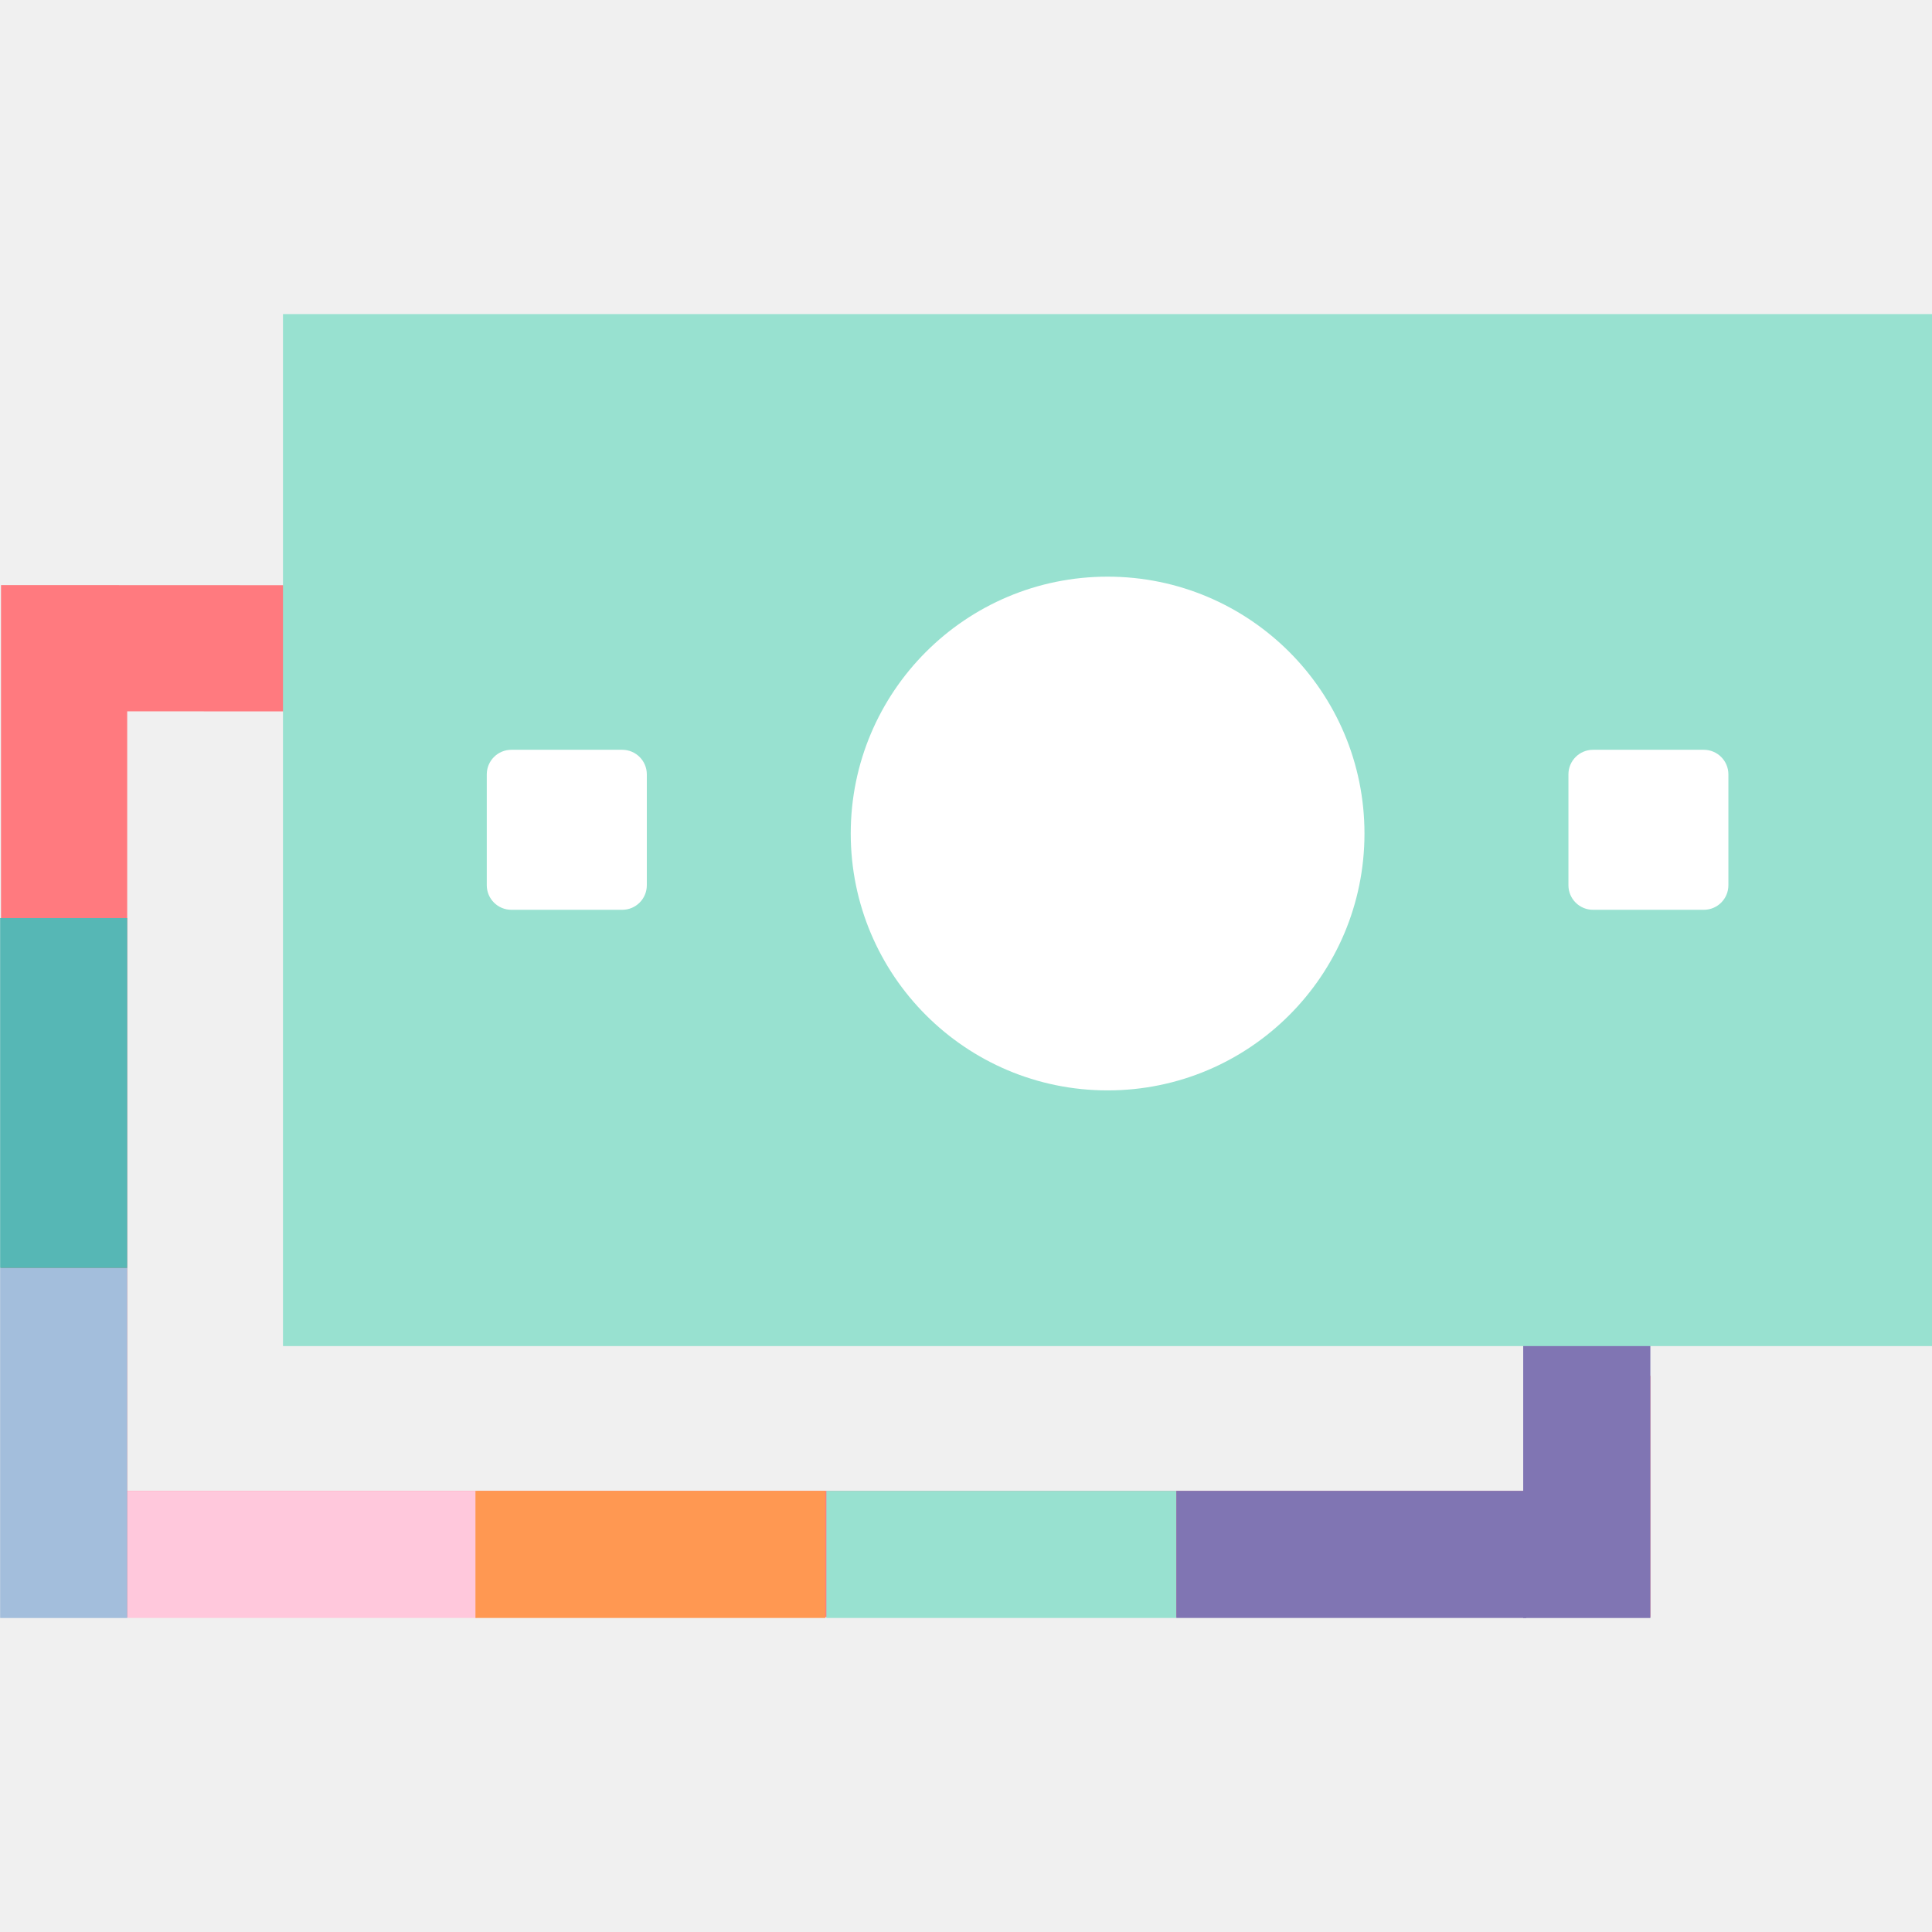
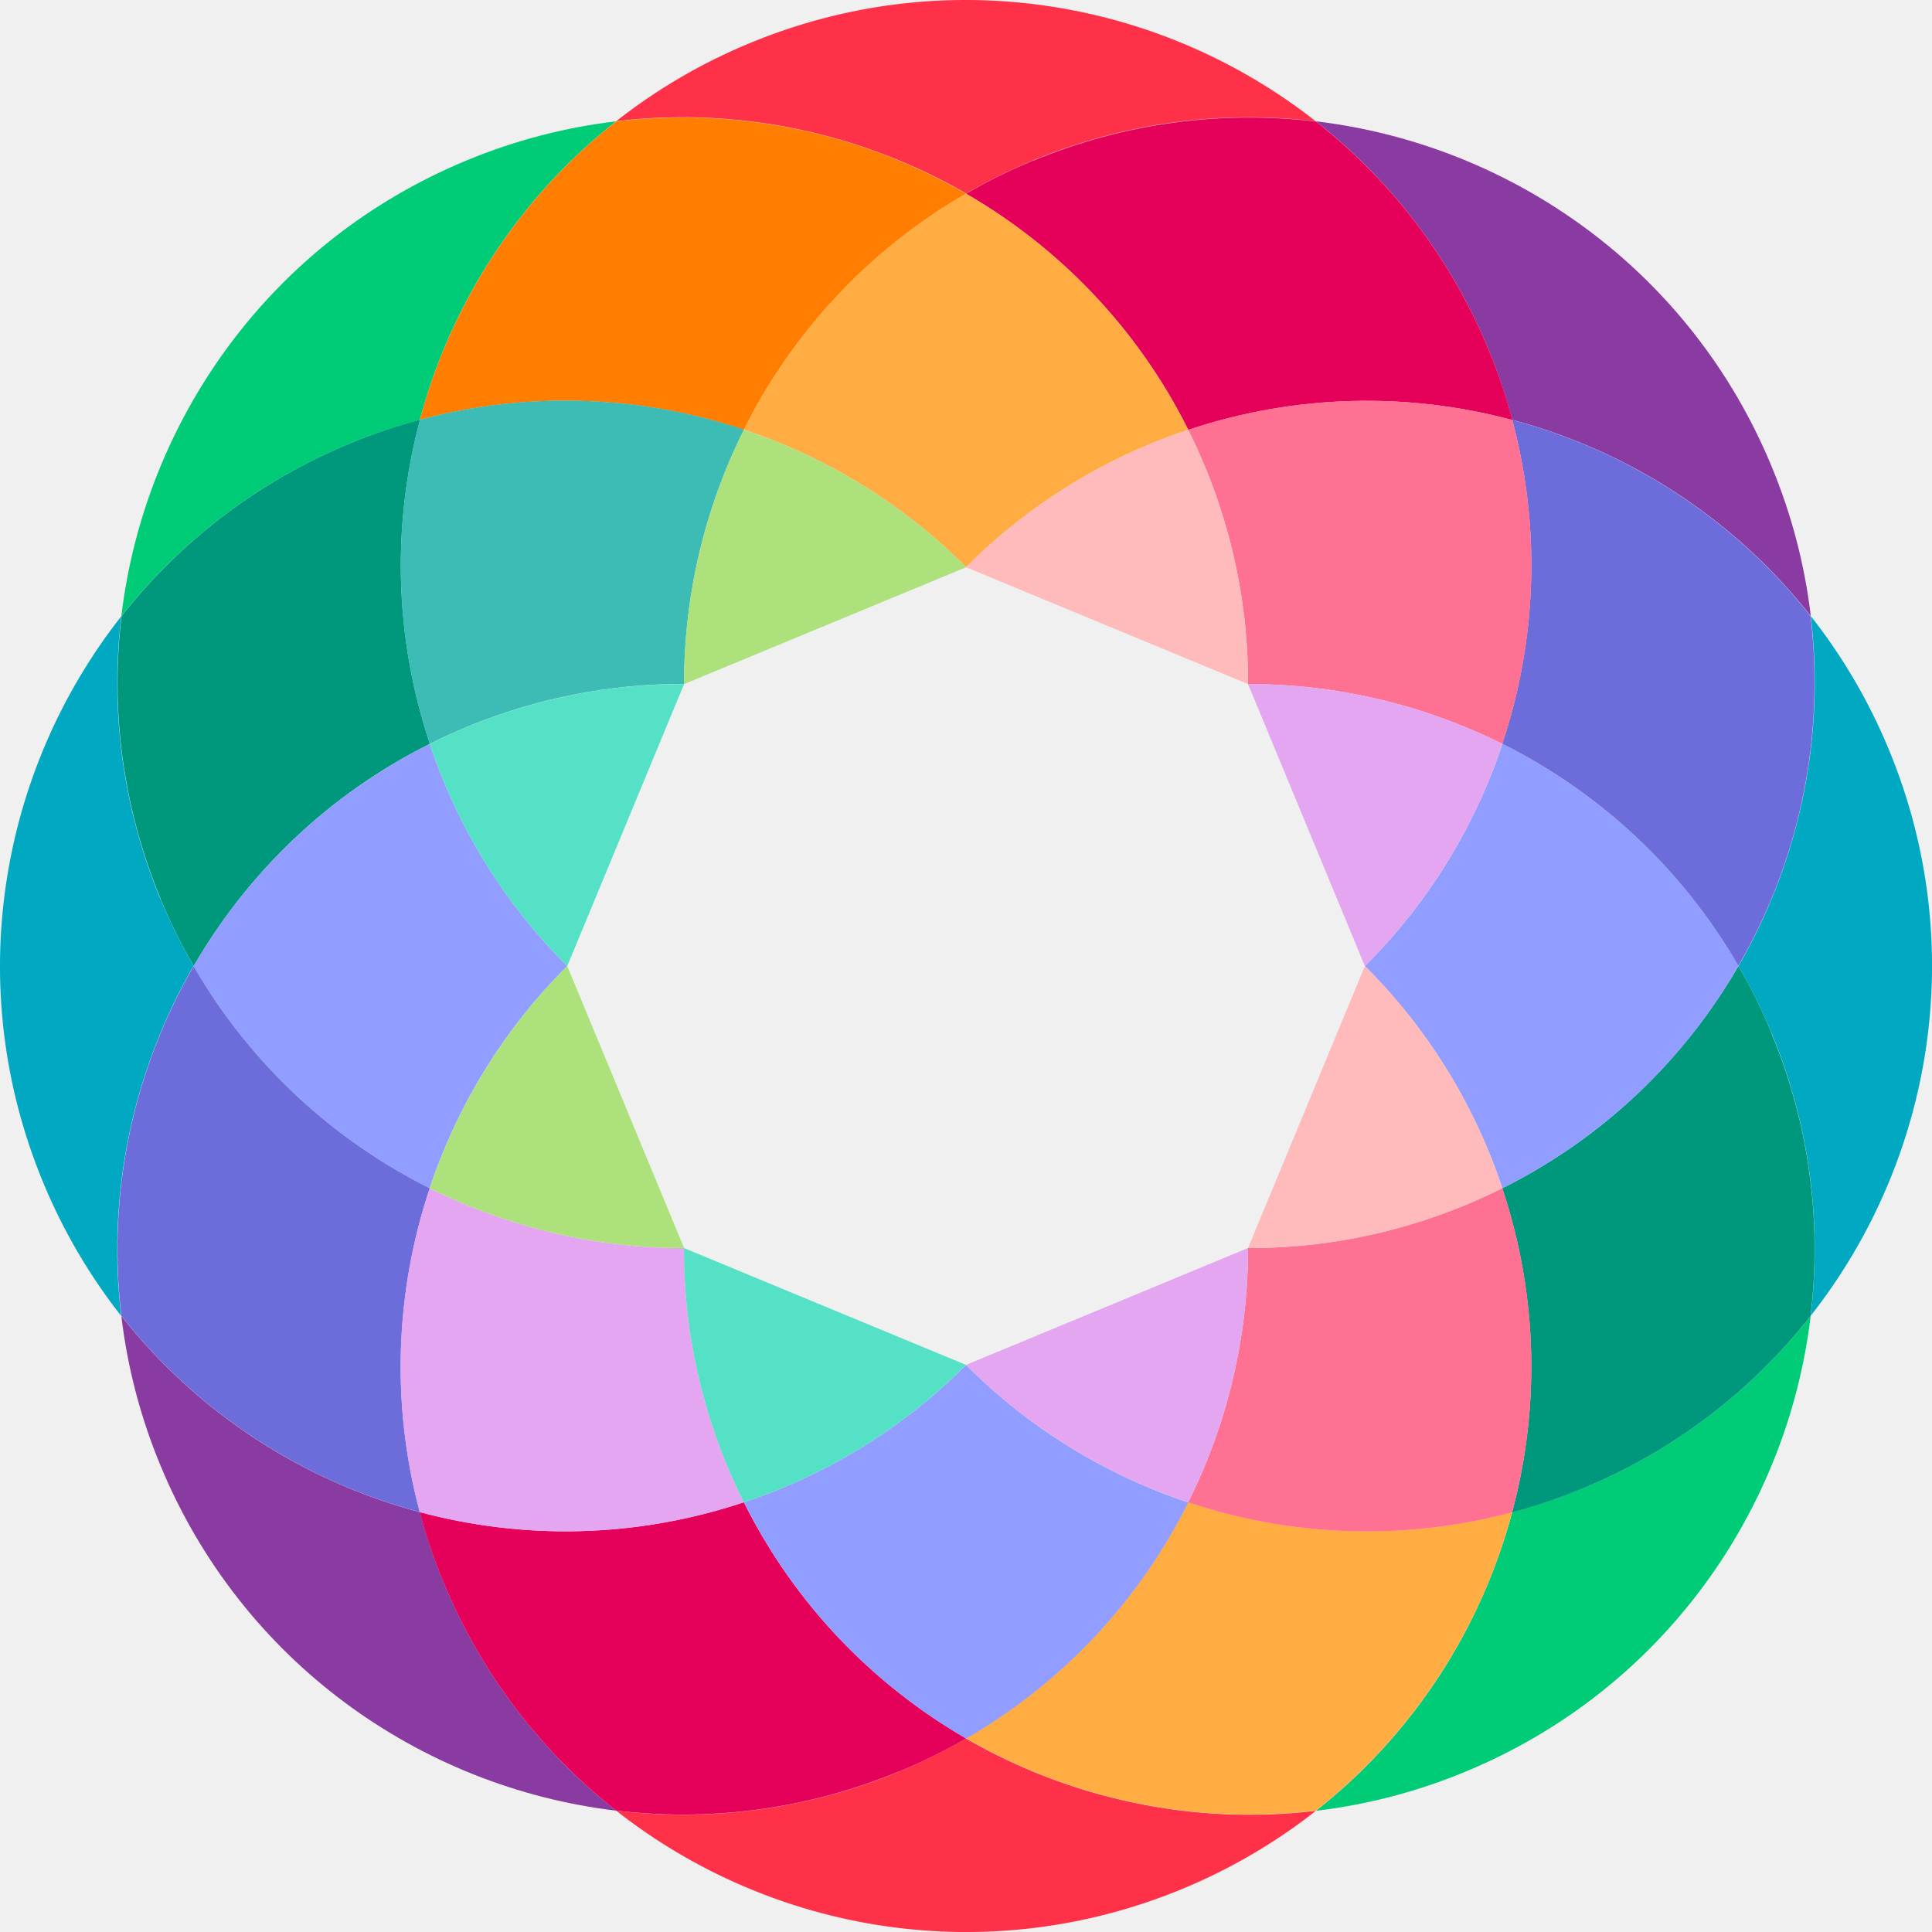
- <svg xmlns="http://www.w3.org/2000/svg" width="44" height="44" fill="none">
-   <path fill="#FF7A7F" d="M34.712 31.333v2.62H2.897V16.2l4.217.002.001-2.874-7.09-.003v.004H.023v23.328h.002v.171h34.688v.002h2.873v-5.496h-2.873Z" />
-   <path fill="#FFC8DC" d="M10.868 33.953h-7.97v2.895h7.97v-2.895Z" />
-   <path fill="#A3BEDC" d="M2.898 36.85v-7.971H.003v7.97h2.895Z" />
-   <path fill="#56B7B5" d="M2.898 28.878v-7.97H.003v7.97h2.895Z" />
-   <path fill="#FF9852" d="M18.798 33.953h-7.97v2.895h7.97v-2.895Z" />
-   <path fill="#98E1D0" d="M26.79 33.953h-7.97v2.895h7.97v-2.895Z" />
-   <path fill="#8075B3" d="M34.76 33.953h-7.97v2.895h7.97v-2.895Z" />
-   <path fill="#8075B3" d="M37.586 36.849v-6.867H34.69v6.867h2.895Z" />
-   <path fill="#98E1D0" d="M6.445 30.656h37.563V7.153H6.445v23.503Z" />
-   <path fill="#fff" d="M11.646 20.72h2.525c.31 0 .56-.25.56-.56v-2.524a.56.56 0 0 0-.56-.56h-2.525a.56.56 0 0 0-.56.56v2.525c0 .308.25.559.56.559ZM25.225 24.833a5.85 5.85 0 1 0 0-11.7 5.85 5.85 0 0 0 0 11.7ZM36.279 20.72h2.524c.31 0 .56-.25.56-.56v-2.524a.56.56 0 0 0-.56-.56H36.28a.56.56 0 0 0-.56.56v2.525c0 .308.25.559.56.559Z" />
+ <svg xmlns="http://www.w3.org/2000/svg" width="159" height="159" viewBox="0 0 159.09 159.09" fill="none">
+   <path fill="#00a8c2" d="M15.94,79.55c-1.01-1.76-1.93-3.6-2.73-5.52-3.16-7.64-4.14-15.63-3.22-23.29C-.07,63.53-3.12,81.25,3.55,97.36c1.67,4.04,3.85,7.72,6.43,11-1.21-10.12.99-20.22,5.95-28.81Z" />
+   <path fill="#00cb76" d="M28.74,36.55c1.92-.8,3.87-1.45,5.83-1.98,2.56-9.59,8.15-18.28,16.16-24.58-4.14.49-8.29,1.55-12.33,3.23-16.11,6.67-26.48,21.35-28.41,37.52,4.77-6.06,11.11-11.03,18.75-14.19Z" />
+   <path fill="#00987d" d="M13.22,74.03c.8,1.92,1.71,3.77,2.73,5.52,4.43-7.65,11.05-14.11,19.45-18.3-2.97-8.9-3.1-18.14-.81-26.69-1.96.52-3.91,1.18-5.83,1.98-7.64,3.16-13.98,8.13-18.75,14.19-.92,7.66.06,15.66,3.22,23.29Z" />
+   <path fill="#ff3148" d="M79.54,15.94c1.76-1.01,3.6-1.93,5.52-2.73,7.64-3.16,15.63-4.14,23.29-3.22C95.56-.07,77.85-3.12,61.74,3.55c-4.04,1.67-7.72,3.85-11,6.43,10.12-1.21,20.22.99,28.81,5.95Z" />
+   <path fill="#ff7d00" d="M34.57,34.57c9.01-2.41,18.26-1.99,26.68.82,3.97-7.94,10.22-14.78,18.29-19.44-8.59-4.97-18.69-7.16-28.81-5.95-8.01,6.3-13.6,15-16.16,24.58Z" />
+   <path fill="#3dbbb5" d="M56.33,56.32c-.01-7.32,1.71-14.49,4.93-20.94-8.42-2.81-17.68-3.23-26.68-.82-2.28,8.54-2.16,17.79.81,26.69.98-.49,1.99-.95,3.02-1.38,5.87-2.43,11.94-3.57,17.92-3.55Z" />
+   <path fill="#893ba1" d="M122.55,28.74c.8,1.92,1.45,3.87,1.98,5.83,9.59,2.56,18.28,8.15,24.58,16.16-.49-4.14-1.55-8.29-3.23-12.33-6.67-16.11-21.35-26.48-37.52-28.41,6.06,4.77,11.03,11.11,14.19,18.75Z" />
+   <path fill="#e50059" d="M85.07,13.22c-1.92.8-3.77,1.71-5.52,2.73,7.65,4.43,14.11,11.05,18.3,19.45,8.9-2.97,18.15-3.1,26.69-.81-.52-1.96-1.18-3.91-1.98-5.83-3.16-7.64-8.13-13.98-14.19-18.75-7.66-.92-15.66.06-23.29,3.22Z" />
+   <path fill="#ffad42" d="M79.55,46.71c4.21-4.24,9.32-7.73,15.18-10.16,1.03-.43,2.07-.81,3.11-1.16-4.19-8.39-10.64-15.02-18.3-19.45-8.07,4.66-14.32,11.5-18.29,19.44,6.84,2.28,13.13,6.13,18.29,11.32Z" />
+   <path fill="#ade17c" d="M61.26,35.39c-3.22,6.45-4.94,13.62-4.93,20.94l23.22-9.62c-5.17-5.19-11.45-9.04-18.29-11.32Z" />
+   <path fill="#00a8c2" d="M143.15,79.54c1.01,1.76,1.93,3.6,2.73,5.52,3.16,7.64,4.14,15.63,3.22,23.29,10.07-12.8,13.11-30.51,6.44-46.62-1.67-4.04-3.85-7.72-6.43-11,1.21,10.12-.99,20.22-5.95,28.81Z" />
+   <path fill="#6d6cdb" d="M124.52,34.57c2.41,9.01,1.99,18.26-.82,26.68,7.94,3.97,14.78,10.22,19.44,18.29,4.97-8.59,7.16-18.69,5.95-28.81-6.3-8.01-15-13.6-24.58-16.16Z" />
+   <path fill="#ff7193" d="M102.77,56.33c7.32-.01,14.49,1.71,20.94,4.93,2.81-8.42,3.23-17.68.82-26.68-8.54-2.28-17.79-2.16-26.69.81.49.98.95,1.99,1.38,3.02,2.43,5.87,3.57,11.94,3.55,17.92Z" />
+   <path fill="#ffbabb" d="M99.22,38.41c-.43-1.03-.89-2.04-1.38-3.02-1.04.35-2.08.73-3.11,1.16-5.87,2.43-10.97,5.92-15.18,10.16l23.22,9.62c.02-5.98-1.12-12.05-3.55-17.92Z" />
+   <path fill="#00cb76" d="M130.35,122.55c-1.92.8-3.87,1.45-5.83,1.98-2.56,9.59-8.15,18.28-16.16,24.58,4.14-.49,8.29-1.55,12.33-3.23,16.11-6.67,26.48-21.35,28.41-37.52-4.77,6.06-11.11,11.03-18.75,14.19Z" />
+   <path fill="#00987d" d="M145.88,85.07c-.8-1.92-1.71-3.77-2.73-5.52-4.43,7.65-11.05,14.11-19.45,18.3,2.97,8.9,3.1,18.15.81,26.69,1.96-.52,3.91-1.18,5.83-1.98,7.64-3.16,13.98-8.13,18.75-14.19.92-7.66-.06-15.66-3.22-23.29Z" />
+   <path fill="#929eff" d="M112.39,79.55c4.24,4.21,7.73,9.32,10.16,15.18.43,1.03.81,2.07,1.16,3.11,8.39-4.19,15.02-10.64,19.45-18.3-4.66-8.07-11.5-14.32-19.44-18.29-2.28,6.84-6.13,13.13-11.32,18.29Z" />
+   <path fill="#e4a6f0" d="M102.77,56.33l9.62,23.22c5.19-5.17,9.04-11.45,11.32-18.29-6.45-3.22-13.62-4.94-20.94-4.93Z" />
+   <path fill="#ff3148" d="M79.55,143.15c-1.76,1.01-3.6,1.93-5.52,2.73-7.64,3.16-15.63,4.14-23.29,3.22,12.8,10.07,30.51,13.11,46.62,6.44,4.04-1.67,7.72-3.85,11-6.43-10.12,1.21-20.22-.99-28.81-5.95Z" />
+   <path fill="#ffad42" d="M124.52,124.52c-9.01,2.41-18.26,1.99-26.68-.82-3.97,7.94-10.22,14.78-18.29,19.44,8.59,4.97,18.69,7.16,28.81,5.95,8.01-6.3,13.6-15,16.16-24.58Z" />
+   <path fill="#ff7193" d="M123.71,97.84c-.98.49-1.99.95-3.02,1.38-5.87,2.43-11.94,3.57-17.92,3.55.01,7.32-1.71,14.49-4.93,20.94,8.42,2.81,17.68,3.23,26.68.82,2.28-8.54,2.16-17.79-.81-26.69Z" />
+   <path fill="#ffbabb" d="M122.55,94.73c-2.43-5.87-5.92-10.97-10.16-15.18l-9.62,23.22c5.98.02,12.05-1.12,17.92-3.55,1.03-.43,2.04-.89,3.02-1.38-.35-1.04-.73-2.08-1.16-3.11Z" />
+   <path fill="#893ba1" d="M36.55,130.35c-.8-1.92-1.45-3.87-1.98-5.83-9.59-2.56-18.28-8.15-24.58-16.16.49,4.14,1.55,8.29,3.23,12.33,6.67,16.11,21.35,26.48,37.52,28.41-6.06-4.77-11.03-11.11-14.19-18.75Z" />
+   <path fill="#6d6cdb" d="M34.57,124.52c-2.41-9.01-1.99-18.26.82-26.68-7.94-3.97-14.78-10.22-19.44-18.29-4.97,8.59-7.16,18.69-5.95,28.81,6.3,8.01,15,13.6,24.58,16.16Z" />
+   <path fill="#929eff" d="M46.71,79.55c-4.24-4.21-7.73-9.32-10.16-15.18-.43-1.03-.81-2.07-1.16-3.11-8.39,4.19-15.02,10.64-19.45,18.3,4.66,8.07,11.5,14.32,19.44,18.29,2.28-6.84,6.13-13.13,11.32-18.29Z" />
+   <path fill="#54e1c6" d="M38.41,59.88c-1.03.43-2.04.89-3.02,1.38.35,1.04.73,2.08,1.16,3.11,2.43,5.87,5.92,10.97,10.16,15.18l9.62-23.22c-5.98-.02-12.05,1.12-17.92,3.55Z" />
+   <path fill="#e50059" d="M74.03,145.88c1.92-.8,3.77-1.71,5.52-2.73-7.65-4.43-14.11-11.05-18.3-19.45-8.9,2.97-18.15,3.1-26.69.81.52,1.96,1.18,3.91,1.98,5.83,3.16,7.64,8.13,13.98,14.19,18.75,7.66.92,15.66-.06,23.29-3.22Z" />
+   <path fill="#e4a6f0" d="M56.32,102.77c-7.32.01-14.49-1.71-20.94-4.93-2.81,8.42-3.23,17.68-.82,26.68,8.54,2.28,17.79,2.16,26.69-.81-.49-.98-.95-1.99-1.38-3.02-2.43-5.87-3.57-11.94-3.55-17.92Z" />
+   <path fill="#ade17c" d="M46.71,79.55c-5.19,5.17-9.04,11.45-11.32,18.29,6.45,3.22,13.62,4.94,20.94,4.93l-9.62-23.22Z" />
+   <path fill="#929eff" d="M79.55,112.39c-4.21,4.24-9.32,7.73-15.18,10.16-1.03.43-2.07.81-3.11,1.16,4.19,8.39,10.64,15.02,18.3,19.45,8.07-4.66,14.32-11.5,18.29-19.44-6.84-2.28-13.13-6.13-18.29-11.32Z" />
+   <path fill="#54e1c6" d="M56.32,102.77c-.02,5.98,1.12,12.05,3.55,17.92.43,1.03.89,2.04,1.38,3.02,1.04-.35,2.08-.73,3.11-1.16,5.87-2.43,10.97-5.92,15.18-10.16l-23.22-9.62Z" />
+   <path fill="#e4a6f0" d="M79.55,112.39c5.17,5.19,11.45,9.04,18.29,11.32,3.22-6.45,4.94-13.62,4.93-20.94l-23.22,9.62Z" />
</svg>
